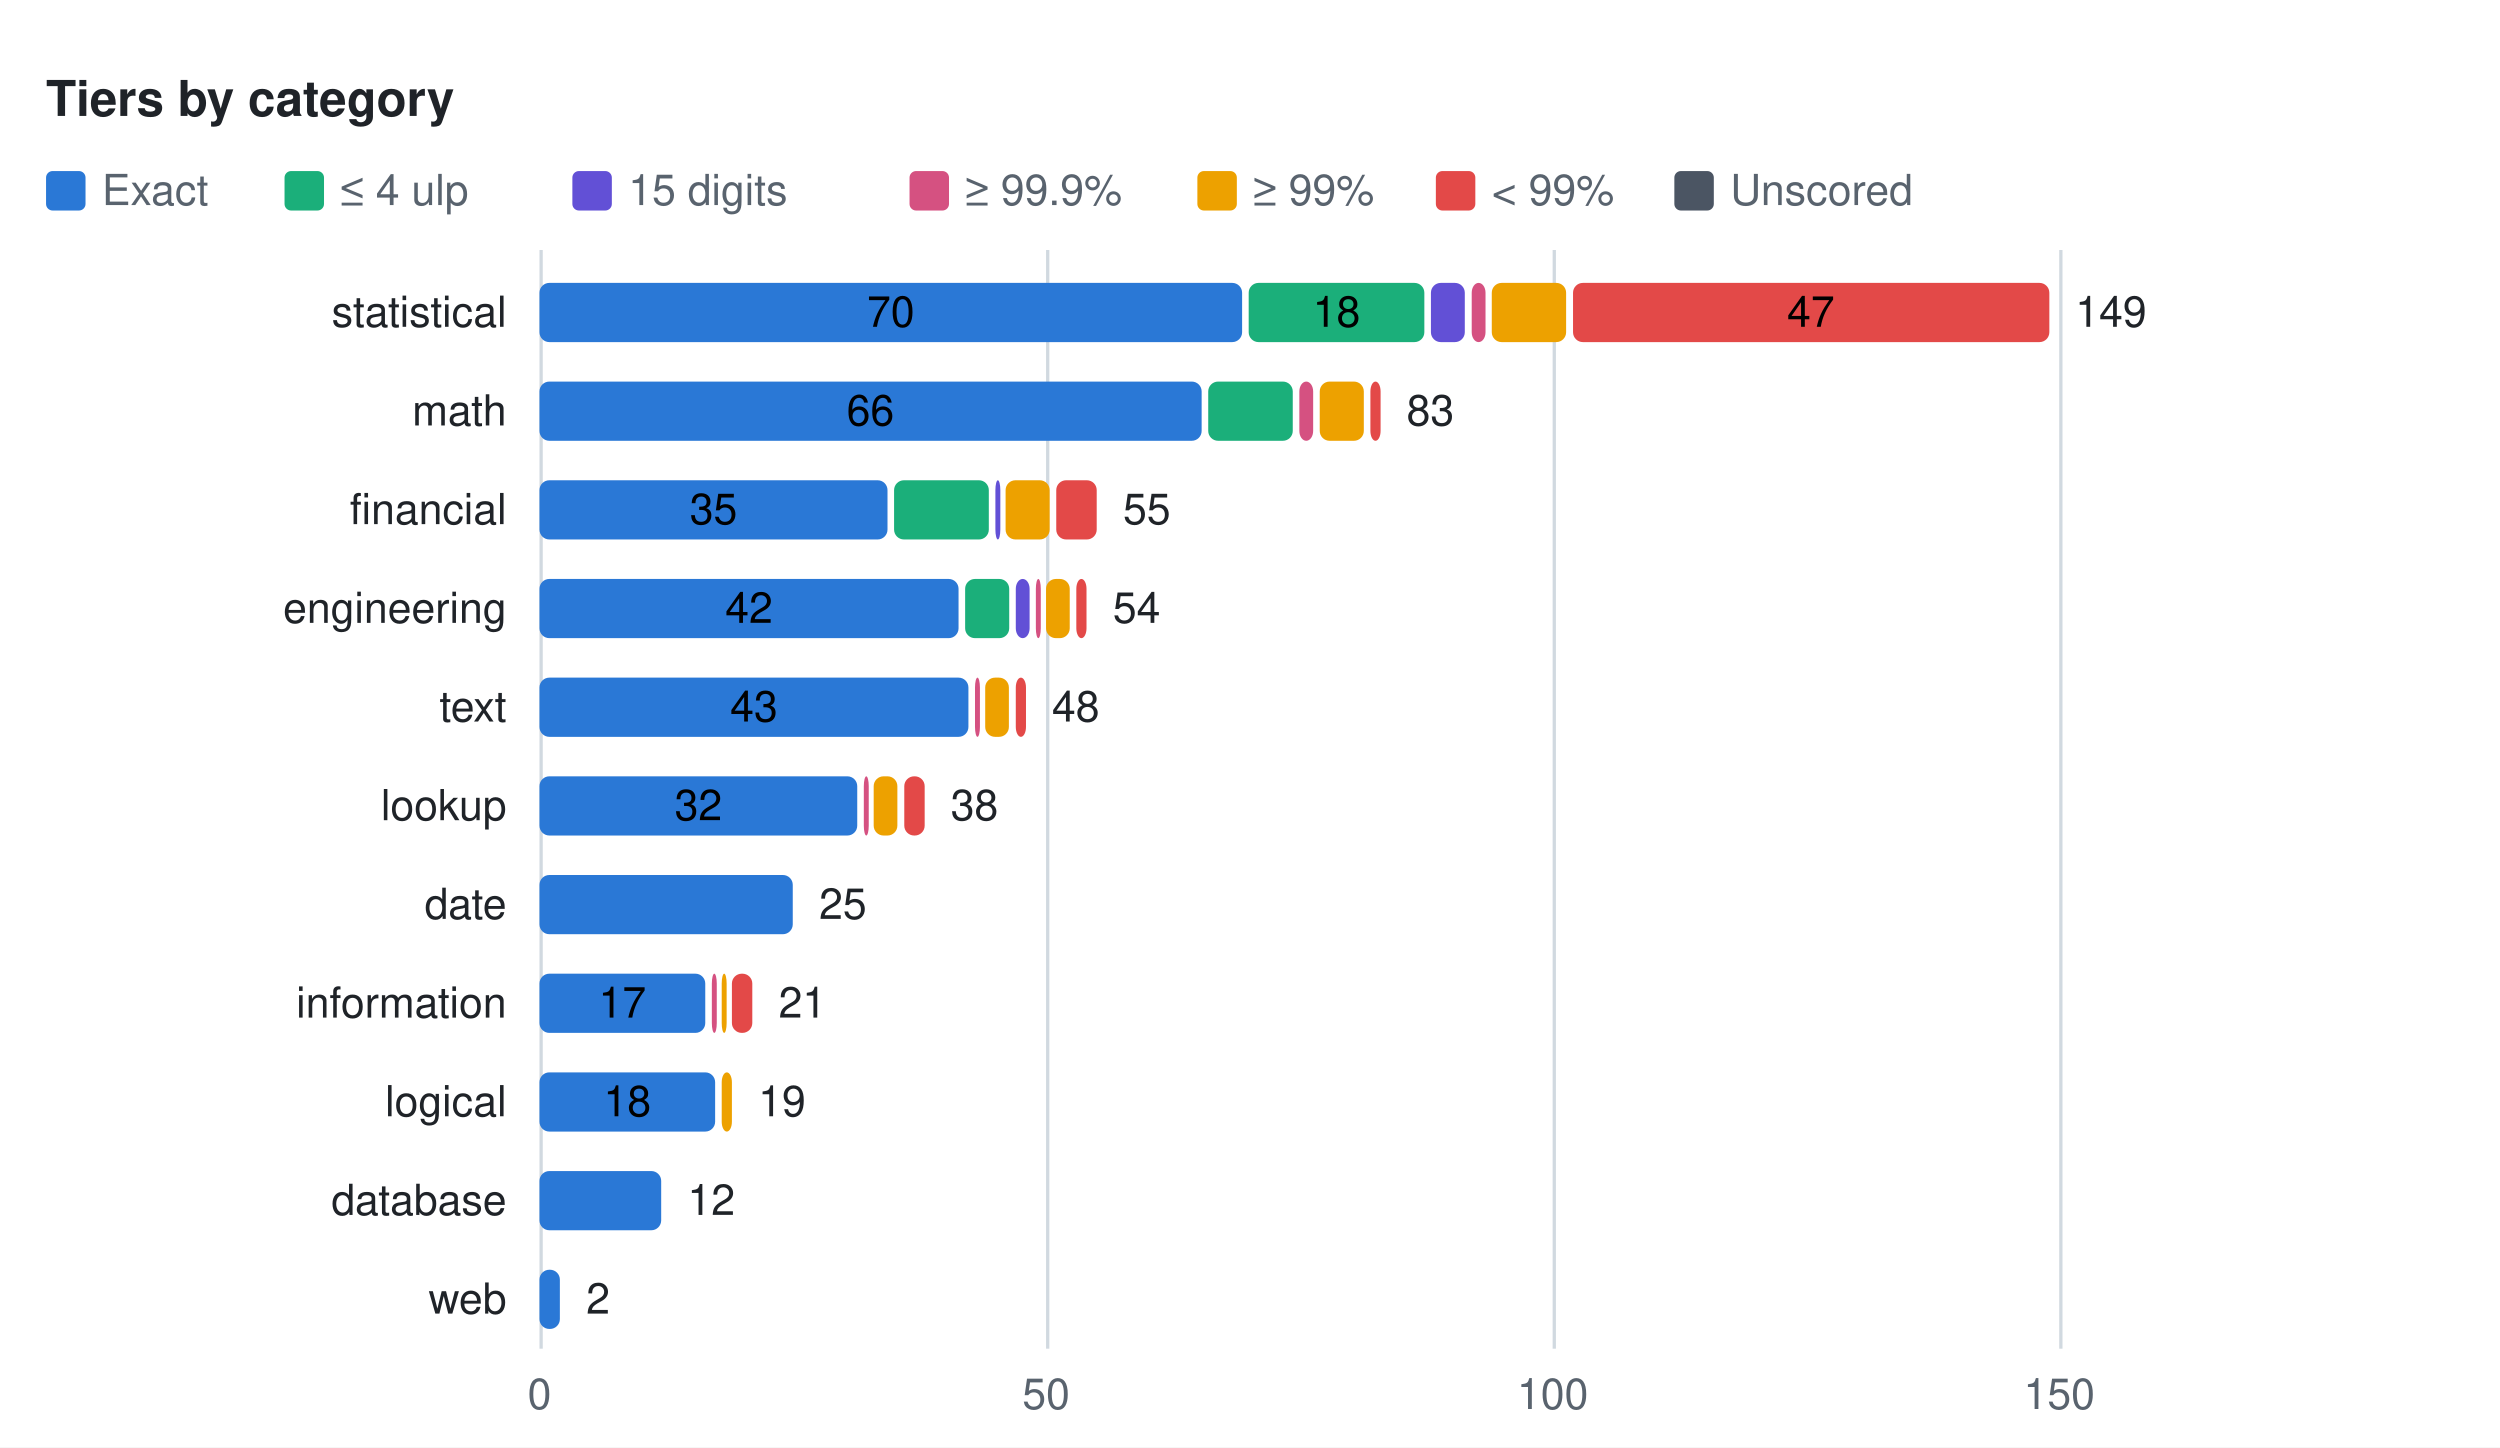
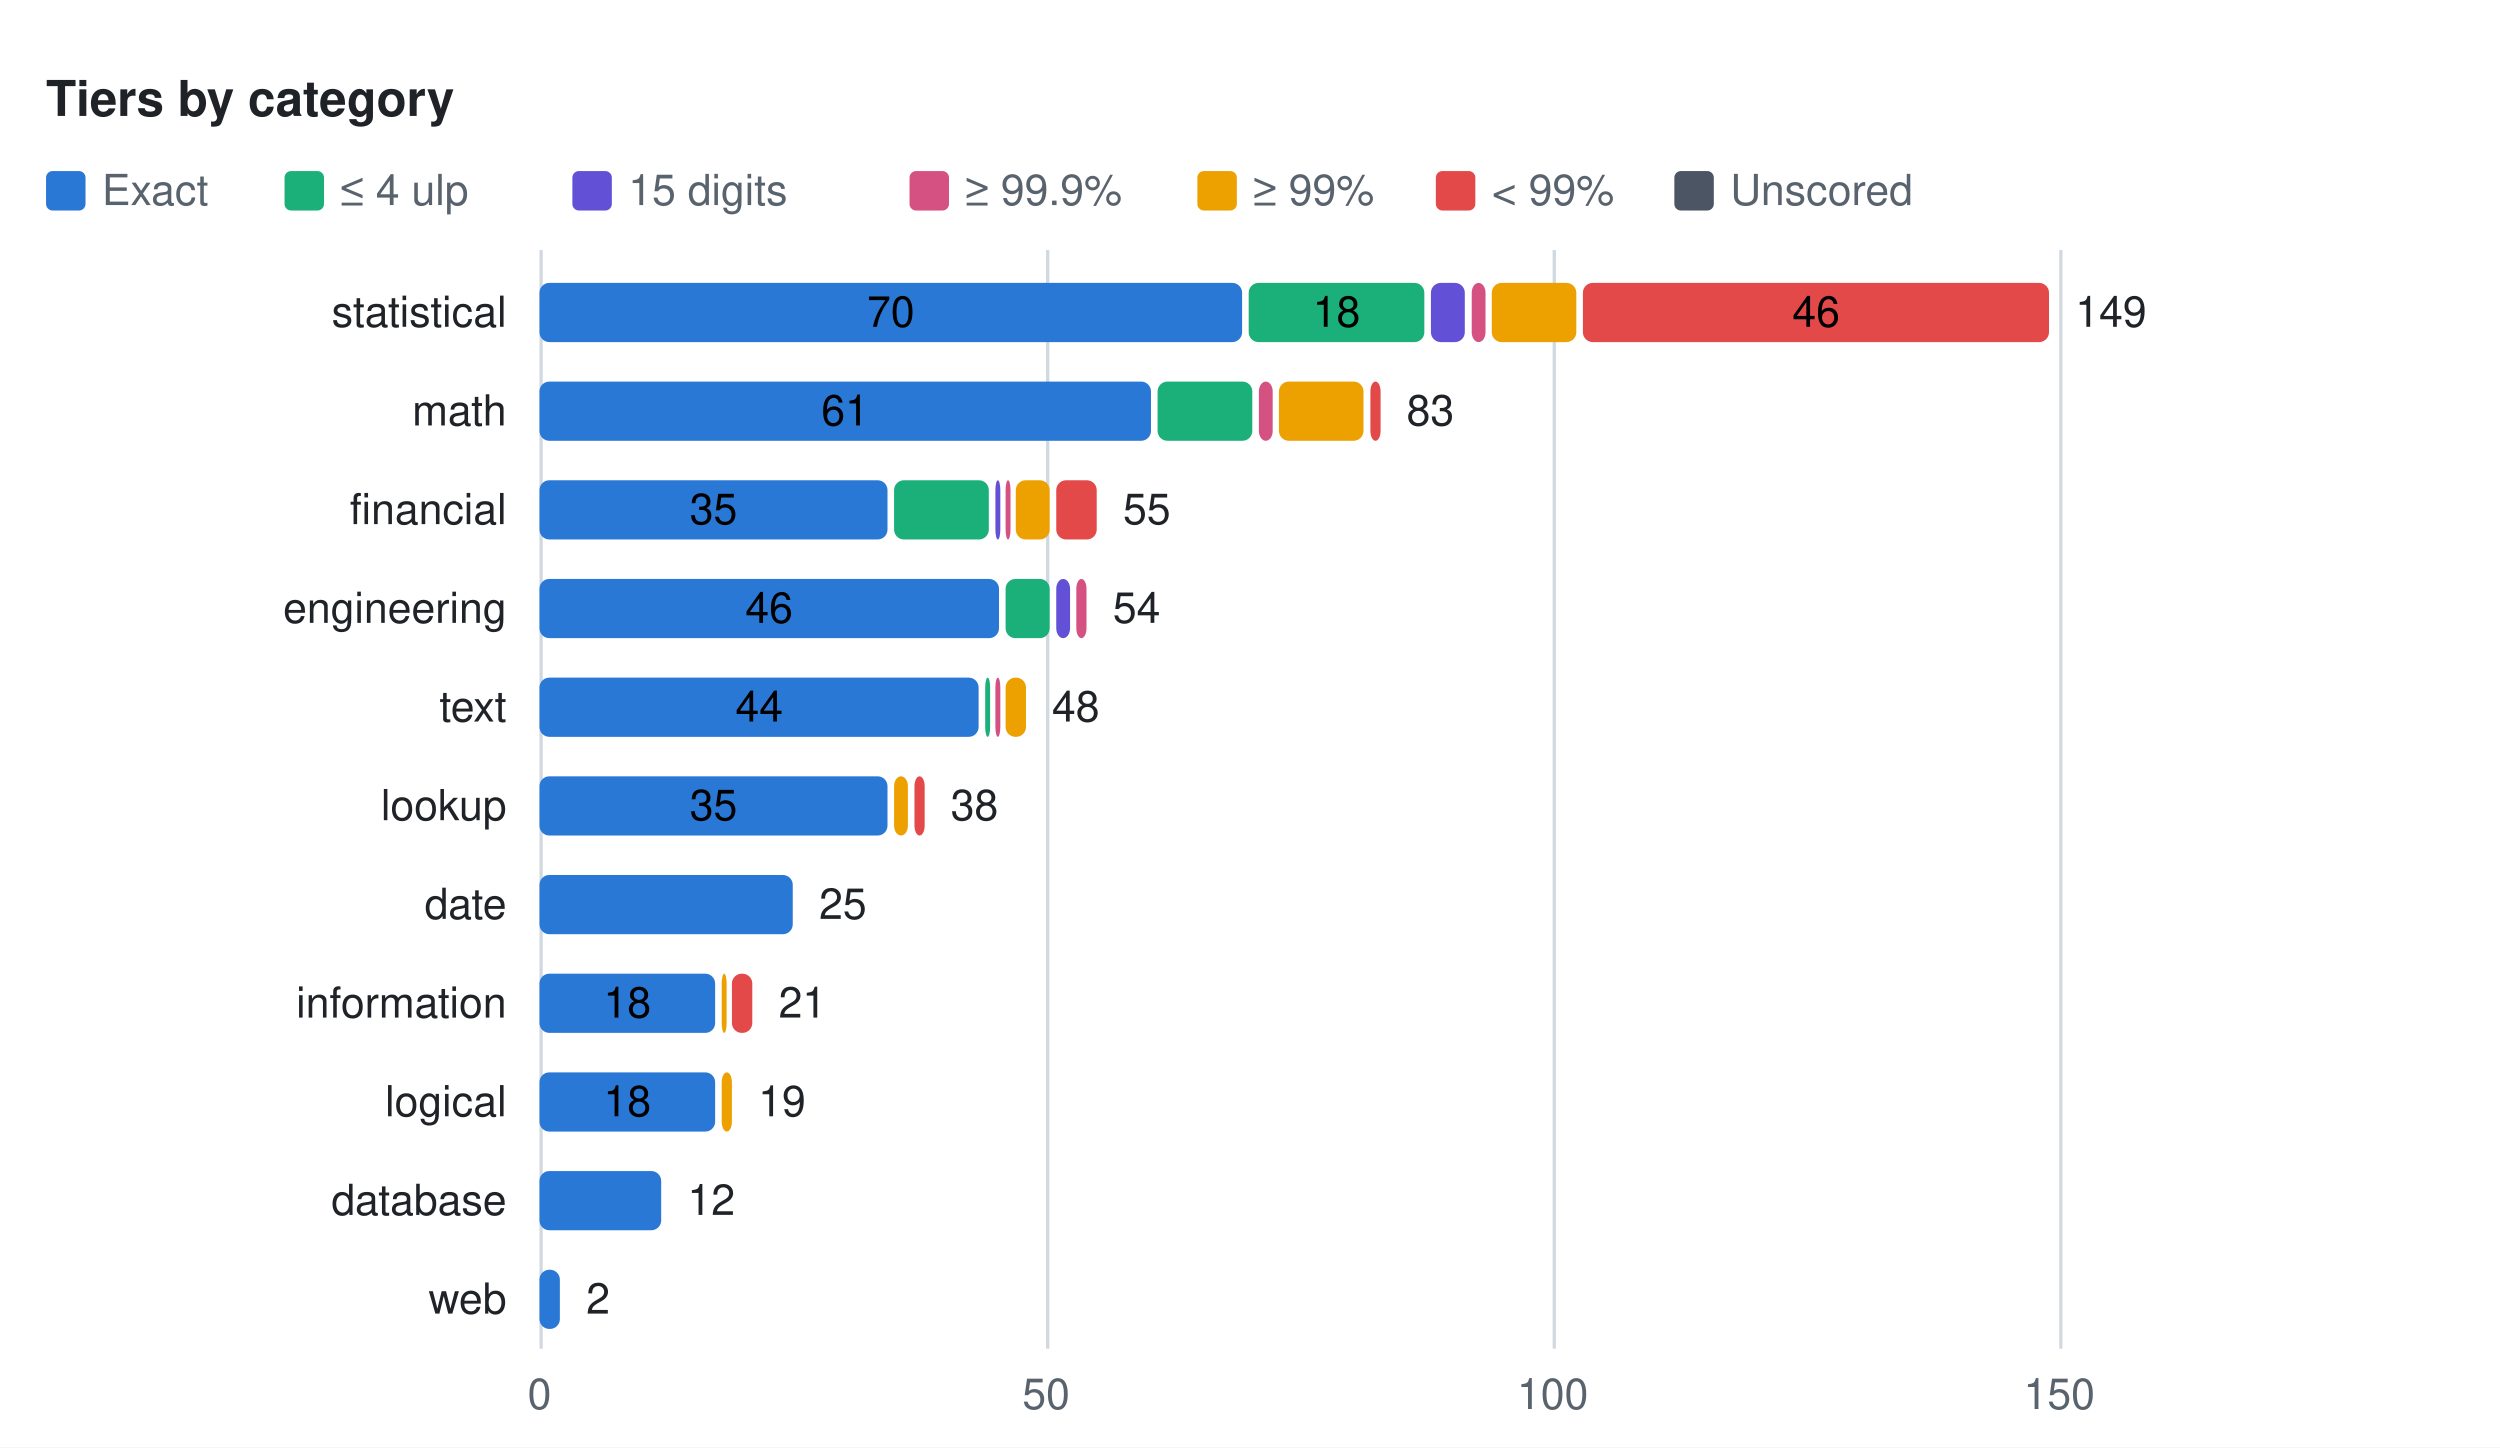
<svg xmlns="http://www.w3.org/2000/svg" width="760" height="440" viewBox="0 0 760 440" role="img" aria-labelledby="t d">
  <style>text{font-family:system-ui,-apple-system,'Segoe UI',Helvetica,Arial,sans-serif;font-size:13px}.title{font-size:15px;font-weight:600}.num{font-variant-numeric:tabular-nums}.bg{fill:#ffffff}.ink{fill:#1f2328}.muted{fill:#59636e}.grid{fill:#d1d9e0}.b-exact{fill:#2a78d6}.b-ulp4{fill:#1baf7a}.b-digits15{fill:#6250d6}.b-rate999{fill:#d55181}.b-rate99{fill:#eda100}.b-below99{fill:#e34948}.b-unscored{fill:#4b5563}.in-exact{fill:#000000}.in-ulp4{fill:#000000}.in-digits15{fill:#ffffff}.in-rate999{fill:#000000}.in-rate99{fill:#000000}.in-below99{fill:#000000}.in-unscored{fill:#ffffff}@media (prefers-color-scheme: dark){.bg{fill:#0d1117}.ink{fill:#f0f6fc}.muted{fill:#9198a1}.grid{fill:#3d444d}.b-exact{fill:#3987e5}.b-ulp4{fill:#199e70}.b-digits15{fill:#9085e9}.b-rate999{fill:#d55181}.b-rate99{fill:#c98500}.b-below99{fill:#d03f3f}.b-unscored{fill:#9ca3af}.in-exact{fill:#000000}.in-ulp4{fill:#000000}.in-digits15{fill:#000000}.in-rate999{fill:#000000}.in-rate99{fill:#000000}.in-below99{fill:#ffffff}.in-unscored{fill:#000000}}</style>
  <rect class="bg" fill="#ffffff" x="0" y="0" width="760" height="440" />
  <g transform="translate(14,14)">
    <text x="0.0" y="16.0" class="ink title" fill="#1f2328" text-anchor="start" dominant-baseline="middle">Tiers by category</text>
    <rect class="b-exact" fill="#2a78d6" x="0.0" y="38" width="12" height="12" rx="2" />
    <text x="17.0" y="44.0" class="muted" fill="#59636e" text-anchor="start" dominant-baseline="middle">Exact</text>
    <rect class="b-ulp4" fill="#1baf7a" x="72.5" y="38" width="12" height="12" rx="2" />
    <text x="89.5" y="44.0" class="muted" fill="#59636e" text-anchor="start" dominant-baseline="middle">≤ 4 ulp</text>
    <rect class="b-digits15" fill="#6250d6" x="160.0" y="38" width="12" height="12" rx="2" />
    <text x="177.0" y="44.0" class="muted" fill="#59636e" text-anchor="start" dominant-baseline="middle">15 digits</text>
    <rect class="b-rate999" fill="#d55181" x="262.5" y="38" width="12" height="12" rx="2" />
    <text x="279.5" y="44.0" class="muted" fill="#59636e" text-anchor="start" dominant-baseline="middle">≥ 99.9%</text>
    <rect class="b-rate99" fill="#eda100" x="350.0" y="38" width="12" height="12" rx="2" />
    <text x="367.0" y="44.0" class="muted" fill="#59636e" text-anchor="start" dominant-baseline="middle">≥ 99%</text>
    <rect class="b-below99" fill="#e34948" x="422.5" y="38" width="12" height="12" rx="2" />
    <text x="439.5" y="44.0" class="muted" fill="#59636e" text-anchor="start" dominant-baseline="middle">&lt; 99%</text>
    <rect class="b-unscored" fill="#4b5563" x="495.0" y="38" width="12" height="12" rx="2" />
    <text x="512.0" y="44.0" class="muted" fill="#59636e" text-anchor="start" dominant-baseline="middle">Unscored</text>
    <rect class="grid" fill="#d1d9e0" x="150.0" y="62" width="1" height="334" />
    <text x="150.0" y="410.0" class="muted num" fill="#59636e" text-anchor="middle" dominant-baseline="middle">0</text>
    <rect class="grid" fill="#d1d9e0" x="304.0" y="62" width="1" height="334" />
    <text x="304.0" y="410.0" class="muted num" fill="#59636e" text-anchor="middle" dominant-baseline="middle">50</text>
    <rect class="grid" fill="#d1d9e0" x="458.0" y="62" width="1" height="334" />
    <text x="458.0" y="410.0" class="muted num" fill="#59636e" text-anchor="middle" dominant-baseline="middle">100</text>
    <rect class="grid" fill="#d1d9e0" x="612.0" y="62" width="1" height="334" />
    <text x="612.0" y="410.0" class="muted num" fill="#59636e" text-anchor="middle" dominant-baseline="middle">150</text>
    <text x="140.0" y="81.0" class="ink" fill="#1f2328" text-anchor="end" dominant-baseline="middle">statistical</text>
    <rect class="b-exact" fill="#2a78d6" x="150.0" y="72.0" width="213.6" height="18" rx="3" />
    <text x="256.8" y="81.0" class="num in-exact" fill="#000000" text-anchor="middle" dominant-baseline="middle">70</text>
    <rect class="b-ulp4" fill="#1baf7a" x="365.6" y="72.0" width="53.4" height="18" rx="3" />
    <text x="392.3" y="81.0" class="num in-ulp4" fill="#000000" text-anchor="middle" dominant-baseline="middle">18</text>
    <rect class="b-digits15" fill="#6250d6" x="421.0" y="72.0" width="10.3" height="18" rx="3" />
    <rect class="b-rate999" fill="#d55181" x="433.4" y="72.0" width="4.2" height="18" rx="3" />
-     <rect class="b-rate99" fill="#eda100" x="439.5" y="72.0" width="22.6" height="18" rx="3" />
-     <rect class="b-below99" fill="#e34948" x="464.2" y="72.0" width="144.8" height="18" rx="3" />
-     <text x="536.5" y="81.0" class="num in-below99" fill="#000000" text-anchor="middle" dominant-baseline="middle">47</text>
+     <rect class="b-rate99" fill="#eda100" x="439.5" y="72.0" width="25.7" height="18" rx="3" />
+     <rect class="b-below99" fill="#e34948" x="467.2" y="72.0" width="141.7" height="18" rx="3" />
+     <text x="538.1" y="81.0" class="num in-below99" fill="#000000" text-anchor="middle" dominant-baseline="middle">46</text>
    <text x="616.9" y="81.0" class="ink num" fill="#1f2328" text-anchor="start" dominant-baseline="middle">149</text>
    <text x="140.0" y="111.0" class="ink" fill="#1f2328" text-anchor="end" dominant-baseline="middle">math</text>
-     <rect class="b-exact" fill="#2a78d6" x="150.0" y="102.0" width="201.3" height="18" rx="3" />
-     <text x="250.6" y="111.0" class="num in-exact" fill="#000000" text-anchor="middle" dominant-baseline="middle">66</text>
-     <rect class="b-ulp4" fill="#1baf7a" x="353.3" y="102.0" width="25.7" height="18" rx="3" />
-     <rect class="b-rate999" fill="#d55181" x="381.0" y="102.0" width="4.2" height="18" rx="3" />
-     <rect class="b-rate99" fill="#eda100" x="387.2" y="102.0" width="13.4" height="18" rx="3" />
+     <rect class="b-exact" fill="#2a78d6" x="150.0" y="102.0" width="185.9" height="18" rx="3" />
+     <text x="242.9" y="111.0" class="num in-exact" fill="#000000" text-anchor="middle" dominant-baseline="middle">61</text>
+     <rect class="b-ulp4" fill="#1baf7a" x="337.9" y="102.0" width="28.8" height="18" rx="3" />
+     <rect class="b-rate999" fill="#d55181" x="368.7" y="102.0" width="4.2" height="18" rx="3" />
+     <rect class="b-rate99" fill="#eda100" x="374.8" y="102.0" width="25.7" height="18" rx="3" />
    <rect class="b-below99" fill="#e34948" x="402.6" y="102.0" width="3.1" height="18" rx="3" />
    <text x="413.6" y="111.0" class="ink num" fill="#1f2328" text-anchor="start" dominant-baseline="middle">83</text>
    <text x="140.0" y="141.0" class="ink" fill="#1f2328" text-anchor="end" dominant-baseline="middle">financial</text>
    <rect class="b-exact" fill="#2a78d6" x="150.0" y="132.0" width="105.8" height="18" rx="3" />
    <text x="202.9" y="141.0" class="num in-exact" fill="#000000" text-anchor="middle" dominant-baseline="middle">35</text>
    <rect class="b-ulp4" fill="#1baf7a" x="257.8" y="132.0" width="28.8" height="18" rx="3" />
    <rect class="b-digits15" fill="#6250d6" x="288.6" y="132.0" width="1.5" height="18" rx="3" />
-     <rect class="b-rate99" fill="#eda100" x="291.7" y="132.0" width="13.4" height="18" rx="3" />
+     <rect class="b-rate999" fill="#d55181" x="291.7" y="132.0" width="1.5" height="18" rx="3" />
+     <rect class="b-rate99" fill="#eda100" x="294.8" y="132.0" width="10.3" height="18" rx="3" />
    <rect class="b-below99" fill="#e34948" x="307.1" y="132.0" width="12.3" height="18" rx="3" />
    <text x="327.4" y="141.0" class="ink num" fill="#1f2328" text-anchor="start" dominant-baseline="middle">55</text>
    <text x="140.0" y="171.0" class="ink" fill="#1f2328" text-anchor="end" dominant-baseline="middle">engineering</text>
-     <rect class="b-exact" fill="#2a78d6" x="150.0" y="162.0" width="127.4" height="18" rx="3" />
-     <text x="213.7" y="171.0" class="num in-exact" fill="#000000" text-anchor="middle" dominant-baseline="middle">42</text>
-     <rect class="b-ulp4" fill="#1baf7a" x="279.4" y="162.0" width="13.4" height="18" rx="3" />
-     <rect class="b-digits15" fill="#6250d6" x="294.8" y="162.0" width="4.2" height="18" rx="3" />
-     <rect class="b-rate999" fill="#d55181" x="300.9" y="162.0" width="1.5" height="18" rx="3" />
-     <rect class="b-rate99" fill="#eda100" x="304.0" y="162.0" width="7.2" height="18" rx="3" />
-     <rect class="b-below99" fill="#e34948" x="313.2" y="162.0" width="3.1" height="18" rx="3" />
+     <rect class="b-exact" fill="#2a78d6" x="150.0" y="162.0" width="139.7" height="18" rx="3" />
+     <text x="219.8" y="171.0" class="num in-exact" fill="#000000" text-anchor="middle" dominant-baseline="middle">46</text>
+     <rect class="b-ulp4" fill="#1baf7a" x="291.7" y="162.0" width="13.4" height="18" rx="3" />
+     <rect class="b-digits15" fill="#6250d6" x="307.1" y="162.0" width="4.2" height="18" rx="3" />
+     <rect class="b-rate999" fill="#d55181" x="313.2" y="162.0" width="3.1" height="18" rx="3" />
    <text x="324.3" y="171.0" class="ink num" fill="#1f2328" text-anchor="start" dominant-baseline="middle">54</text>
    <text x="140.0" y="201.0" class="ink" fill="#1f2328" text-anchor="end" dominant-baseline="middle">text</text>
-     <rect class="b-exact" fill="#2a78d6" x="150.0" y="192.0" width="130.4" height="18" rx="3" />
-     <text x="215.2" y="201.0" class="num in-exact" fill="#000000" text-anchor="middle" dominant-baseline="middle">43</text>
-     <rect class="b-rate999" fill="#d55181" x="282.4" y="192.0" width="1.5" height="18" rx="3" />
-     <rect class="b-rate99" fill="#eda100" x="285.5" y="192.0" width="7.2" height="18" rx="3" />
-     <rect class="b-below99" fill="#e34948" x="294.8" y="192.0" width="3.1" height="18" rx="3" />
+     <rect class="b-exact" fill="#2a78d6" x="150.0" y="192.0" width="133.5" height="18" rx="3" />
+     <text x="216.8" y="201.0" class="num in-exact" fill="#000000" text-anchor="middle" dominant-baseline="middle">44</text>
+     <rect class="b-ulp4" fill="#1baf7a" x="285.5" y="192.0" width="1.5" height="18" rx="3" />
+     <rect class="b-rate999" fill="#d55181" x="288.6" y="192.0" width="1.5" height="18" rx="3" />
+     <rect class="b-rate99" fill="#eda100" x="291.7" y="192.0" width="6.2" height="18" rx="3" />
    <text x="305.8" y="201.0" class="ink num" fill="#1f2328" text-anchor="start" dominant-baseline="middle">48</text>
    <text x="140.0" y="231.0" class="ink" fill="#1f2328" text-anchor="end" dominant-baseline="middle">lookup</text>
-     <rect class="b-exact" fill="#2a78d6" x="150.0" y="222.0" width="96.6" height="18" rx="3" />
-     <text x="198.3" y="231.0" class="num in-exact" fill="#000000" text-anchor="middle" dominant-baseline="middle">32</text>
-     <rect class="b-rate999" fill="#d55181" x="248.6" y="222.0" width="1.5" height="18" rx="3" />
-     <rect class="b-rate99" fill="#eda100" x="251.6" y="222.0" width="7.2" height="18" rx="3" />
-     <rect class="b-below99" fill="#e34948" x="260.9" y="222.0" width="6.2" height="18" rx="3" />
+     <rect class="b-exact" fill="#2a78d6" x="150.0" y="222.0" width="105.8" height="18" rx="3" />
+     <text x="202.9" y="231.0" class="num in-exact" fill="#000000" text-anchor="middle" dominant-baseline="middle">35</text>
+     <rect class="b-rate99" fill="#eda100" x="257.8" y="222.0" width="4.2" height="18" rx="3" />
+     <rect class="b-below99" fill="#e34948" x="264.0" y="222.0" width="3.1" height="18" rx="3" />
    <text x="275.0" y="231.0" class="ink num" fill="#1f2328" text-anchor="start" dominant-baseline="middle">38</text>
    <text x="140.0" y="261.0" class="ink" fill="#1f2328" text-anchor="end" dominant-baseline="middle">date</text>
    <rect class="b-exact" fill="#2a78d6" x="150.0" y="252.0" width="77.0" height="18" rx="3" />
    <text x="235.0" y="261.0" class="ink num" fill="#1f2328" text-anchor="start" dominant-baseline="middle">25</text>
    <text x="140.0" y="291.0" class="ink" fill="#1f2328" text-anchor="end" dominant-baseline="middle">information</text>
-     <rect class="b-exact" fill="#2a78d6" x="150.0" y="282.0" width="50.4" height="18" rx="3" />
-     <text x="175.2" y="291.0" class="num in-exact" fill="#000000" text-anchor="middle" dominant-baseline="middle">17</text>
-     <rect class="b-rate999" fill="#d55181" x="202.4" y="282.0" width="1.5" height="18" rx="3" />
+     <rect class="b-exact" fill="#2a78d6" x="150.0" y="282.0" width="53.4" height="18" rx="3" />
+     <text x="176.7" y="291.0" class="num in-exact" fill="#000000" text-anchor="middle" dominant-baseline="middle">18</text>
    <rect class="b-rate99" fill="#eda100" x="205.4" y="282.0" width="1.5" height="18" rx="3" />
    <rect class="b-below99" fill="#e34948" x="208.5" y="282.0" width="6.2" height="18" rx="3" />
    <text x="222.7" y="291.0" class="ink num" fill="#1f2328" text-anchor="start" dominant-baseline="middle">21</text>
    <text x="140.0" y="321.0" class="ink" fill="#1f2328" text-anchor="end" dominant-baseline="middle">logical</text>
    <rect class="b-exact" fill="#2a78d6" x="150.0" y="312.0" width="53.4" height="18" rx="3" />
    <text x="176.7" y="321.0" class="num in-exact" fill="#000000" text-anchor="middle" dominant-baseline="middle">18</text>
    <rect class="b-rate99" fill="#eda100" x="205.4" y="312.0" width="3.1" height="18" rx="3" />
    <text x="216.5" y="321.0" class="ink num" fill="#1f2328" text-anchor="start" dominant-baseline="middle">19</text>
    <text x="140.0" y="351.0" class="ink" fill="#1f2328" text-anchor="end" dominant-baseline="middle">database</text>
    <rect class="b-exact" fill="#2a78d6" x="150.0" y="342.0" width="37.0" height="18" rx="3" />
    <text x="195.0" y="351.0" class="ink num" fill="#1f2328" text-anchor="start" dominant-baseline="middle">12</text>
    <text x="140.0" y="381.0" class="ink" fill="#1f2328" text-anchor="end" dominant-baseline="middle">web</text>
    <rect class="b-exact" fill="#2a78d6" x="150.0" y="372.0" width="6.2" height="18" rx="3" />
    <text x="164.2" y="381.0" class="ink num" fill="#1f2328" text-anchor="start" dominant-baseline="middle">2</text>
  </g>
</svg>
